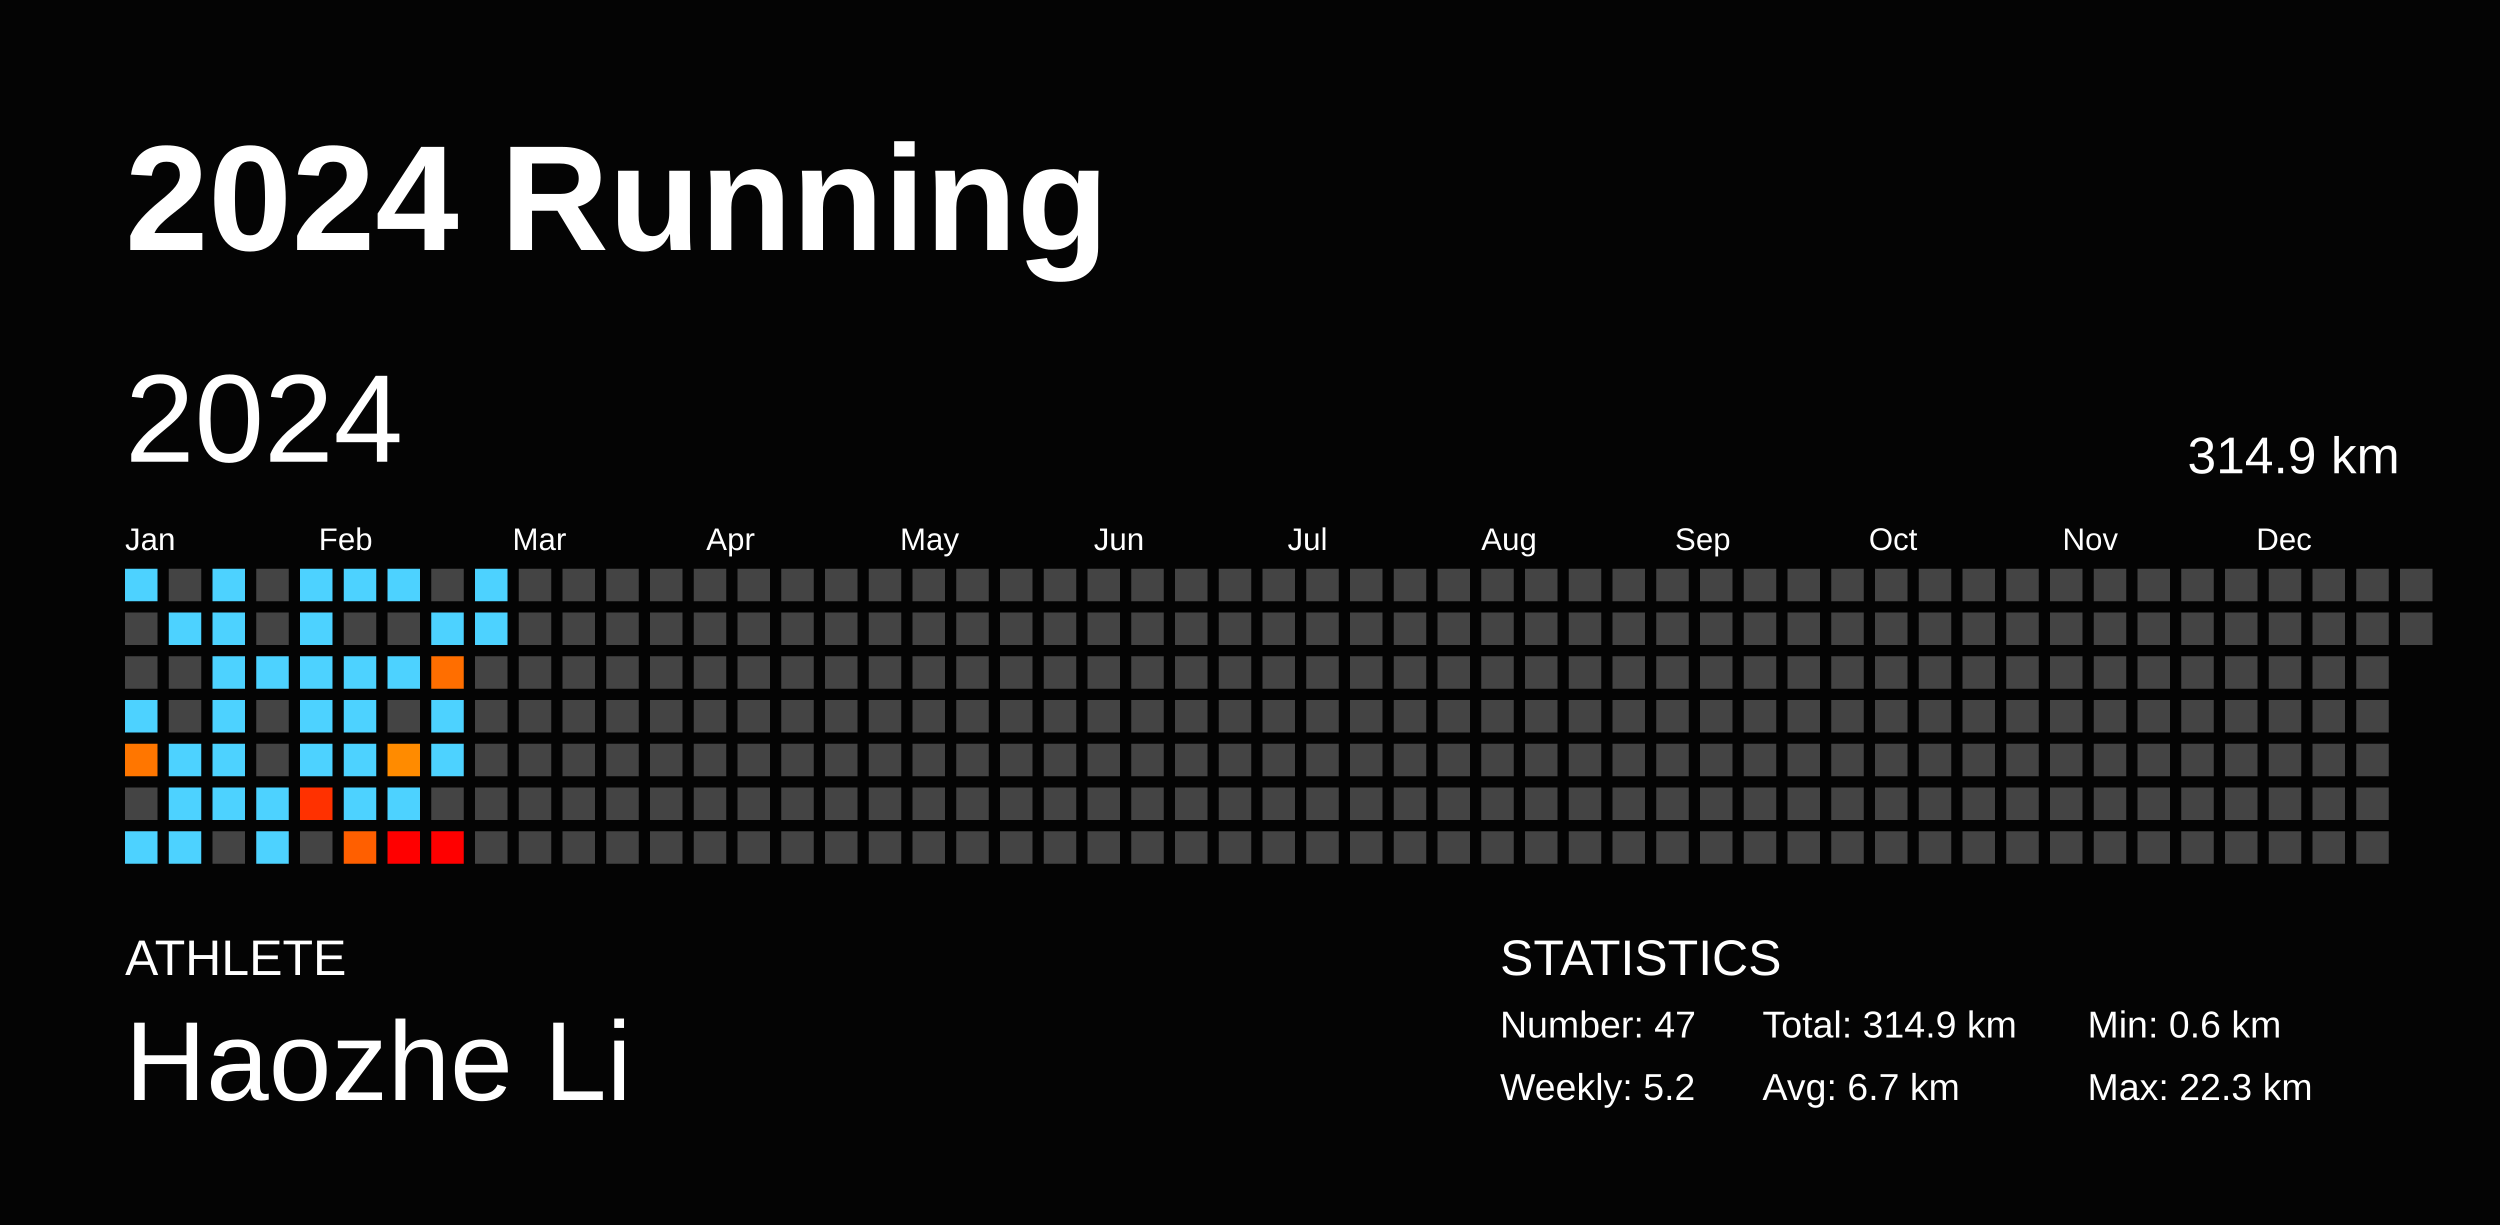
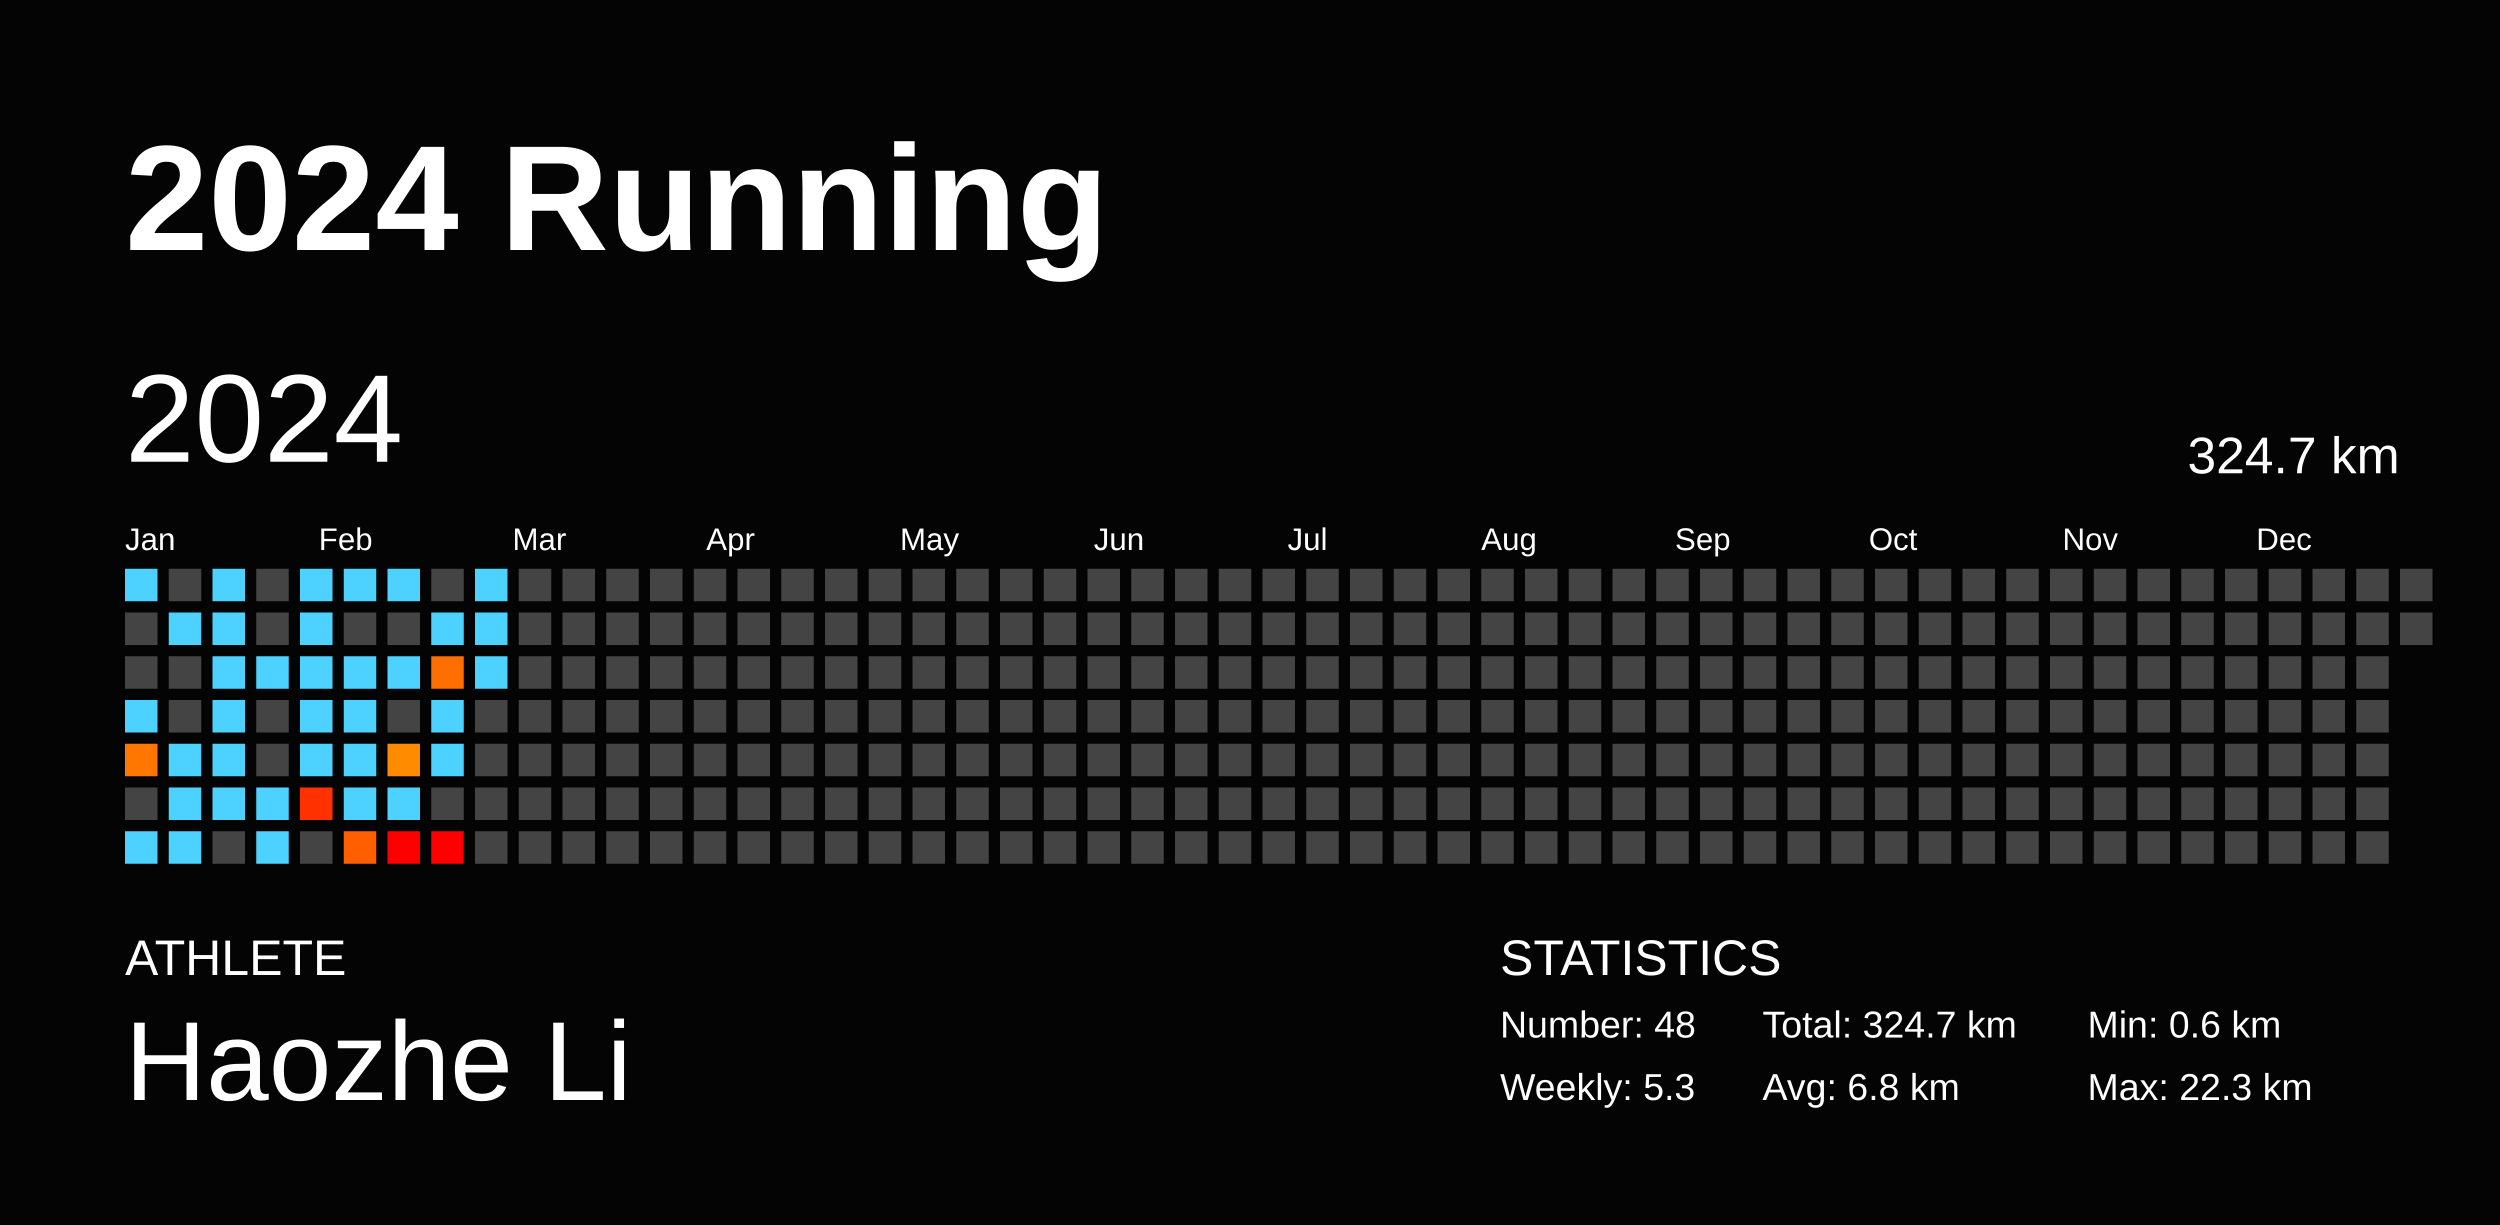
<svg xmlns="http://www.w3.org/2000/svg" baseProfile="full" height="98mm" version="1.1" viewBox="0,0,200,98" width="200mm">
  <defs />
  <rect fill="#040404" height="98" width="200" x="0" y="0" />
  <text fill="#FFFFFF" style="font-size:12px; font-family:Arial; font-weight:bold;" x="10" y="20">2024 Running</text>
  <text fill="#FFFFFF" style="font-size:4px; font-family:Arial" x="10" y="78">ATHLETE</text>
  <text fill="#FFFFFF" style="font-size:9px; font-family:Arial" x="10" y="88">Haozhe Li</text>
  <text fill="#FFFFFF" style="font-size:4px; font-family:Arial" x="120" y="78">STATISTICS</text>
-   <text fill="#FFFFFF" style="font-size:3px; font-family:Arial" x="120" y="83">Number: 47</text>
-   <text fill="#FFFFFF" style="font-size:3px; font-family:Arial" x="120" y="88">Weekly: 5.2</text>
-   <text fill="#FFFFFF" style="font-size:3px; font-family:Arial" x="141" y="83">Total: 314.9 km</text>
-   <text fill="#FFFFFF" style="font-size:3px; font-family:Arial" x="141" y="88">Avg: 6.7 km</text>
+   <text fill="#FFFFFF" style="font-size:3px; font-family:Arial" x="120" y="83">Number: 48</text>
+   <text fill="#FFFFFF" style="font-size:3px; font-family:Arial" x="120" y="88">Weekly: 5.3</text>
+   <text fill="#FFFFFF" style="font-size:3px; font-family:Arial" x="141" y="83">Total: 324.7 km</text>
+   <text fill="#FFFFFF" style="font-size:3px; font-family:Arial" x="141" y="88">Avg: 6.8 km</text>
  <text fill="#FFFFFF" style="font-size:3px; font-family:Arial" x="167" y="83">Min: 0.6 km</text>
  <text fill="#FFFFFF" style="font-size:3px; font-family:Arial" x="167" y="88">Max: 22.3 km</text>
  <text dominant-baseline="hanging" fill="#FFFFFF" style="font-size:10.0px; font-family:Arial;" x="10" y="30">2024</text>
-   <text dominant-baseline="hanging" fill="#FFFFFF" style="font-size:4.125px; font-family:Arial;" x="175" y="35">314.9 km</text>
+   <text dominant-baseline="hanging" fill="#FFFFFF" style="font-size:4.125px; font-family:Arial;" x="175" y="35">324.7 km</text>
  <text fill="#FFFFFF" style="font-size:2.5px; font-family:Arial" x="10.0" y="44">Jan</text>
  <text fill="#FFFFFF" style="font-size:2.5px; font-family:Arial" x="25.5" y="44">Feb</text>
  <text fill="#FFFFFF" style="font-size:2.5px; font-family:Arial" x="41.0" y="44">Mar</text>
  <text fill="#FFFFFF" style="font-size:2.5px; font-family:Arial" x="56.5" y="44">Apr</text>
  <text fill="#FFFFFF" style="font-size:2.5px; font-family:Arial" x="72.0" y="44">May</text>
  <text fill="#FFFFFF" style="font-size:2.5px; font-family:Arial" x="87.5" y="44">Jun</text>
  <text fill="#FFFFFF" style="font-size:2.5px; font-family:Arial" x="103.0" y="44">Jul</text>
  <text fill="#FFFFFF" style="font-size:2.5px; font-family:Arial" x="118.5" y="44">Aug</text>
  <text fill="#FFFFFF" style="font-size:2.5px; font-family:Arial" x="134.0" y="44">Sep</text>
  <text fill="#FFFFFF" style="font-size:2.5px; font-family:Arial" x="149.5" y="44">Oct</text>
  <text fill="#FFFFFF" style="font-size:2.5px; font-family:Arial" x="165.0" y="44">Nov</text>
  <text fill="#FFFFFF" style="font-size:2.5px; font-family:Arial" x="180.5" y="44">Dec</text>
  <rect fill="#4dd2ff" height="2.6" width="2.6" x="10.0" y="45.5" />
  <rect fill="#444444" height="2.6" width="2.6" x="10.0" y="49.0" />
  <rect fill="#444444" height="2.6" width="2.6" x="10.0" y="52.5" />
  <rect fill="#4dd2ff" height="2.6" width="2.6" x="10.0" y="56.0" />
  <rect fill="#ff7600" height="2.6" width="2.6" x="10.0" y="59.5" />
  <rect fill="#444444" height="2.6" width="2.6" x="10.0" y="63.0" />
  <rect fill="#4dd2ff" height="2.6" width="2.6" x="10.0" y="66.5" />
  <rect fill="#444444" height="2.6" width="2.6" x="13.5" y="45.5" />
  <rect fill="#4dd2ff" height="2.6" width="2.6" x="13.5" y="49.0" />
  <rect fill="#444444" height="2.6" width="2.6" x="13.5" y="52.5" />
  <rect fill="#444444" height="2.6" width="2.6" x="13.5" y="56.0" />
  <rect fill="#4dd2ff" height="2.6" width="2.6" x="13.5" y="59.5" />
  <rect fill="#4dd2ff" height="2.6" width="2.6" x="13.5" y="63.0" />
  <rect fill="#4dd2ff" height="2.6" width="2.6" x="13.5" y="66.5" />
  <rect fill="#4dd2ff" height="2.6" width="2.6" x="17.0" y="45.5" />
  <rect fill="#4dd2ff" height="2.6" width="2.6" x="17.0" y="49.0" />
  <rect fill="#4dd2ff" height="2.6" width="2.6" x="17.0" y="52.5" />
  <rect fill="#4dd2ff" height="2.6" width="2.6" x="17.0" y="56.0" />
  <rect fill="#4dd2ff" height="2.6" width="2.6" x="17.0" y="59.5" />
  <rect fill="#4dd2ff" height="2.6" width="2.6" x="17.0" y="63.0" />
  <rect fill="#444444" height="2.6" width="2.6" x="17.0" y="66.5" />
  <rect fill="#444444" height="2.6" width="2.6" x="20.5" y="45.5" />
  <rect fill="#444444" height="2.6" width="2.6" x="20.5" y="49.0" />
  <rect fill="#4dd2ff" height="2.6" width="2.6" x="20.5" y="52.5" />
  <rect fill="#444444" height="2.6" width="2.6" x="20.5" y="56.0" />
  <rect fill="#444444" height="2.6" width="2.6" x="20.5" y="59.5" />
  <rect fill="#4dd2ff" height="2.6" width="2.6" x="20.5" y="63.0" />
  <rect fill="#4dd2ff" height="2.6" width="2.6" x="20.5" y="66.5" />
  <rect fill="#4dd2ff" height="2.6" width="2.6" x="24.0" y="45.5" />
  <rect fill="#4dd2ff" height="2.6" width="2.6" x="24.0" y="49.0" />
  <rect fill="#4dd2ff" height="2.6" width="2.6" x="24.0" y="52.5" />
  <rect fill="#4dd2ff" height="2.6" width="2.6" x="24.0" y="56.0" />
  <rect fill="#4dd2ff" height="2.6" width="2.6" x="24.0" y="59.5" />
  <rect fill="#ff3100" height="2.6" width="2.6" x="24.0" y="63.0" />
  <rect fill="#444444" height="2.6" width="2.6" x="24.0" y="66.5" />
  <rect fill="#4dd2ff" height="2.6" width="2.6" x="27.5" y="45.5" />
  <rect fill="#444444" height="2.6" width="2.6" x="27.5" y="49.0" />
  <rect fill="#4dd2ff" height="2.6" width="2.6" x="27.5" y="52.5" />
  <rect fill="#4dd2ff" height="2.6" width="2.6" x="27.5" y="56.0" />
  <rect fill="#4dd2ff" height="2.6" width="2.6" x="27.5" y="59.5" />
  <rect fill="#4dd2ff" height="2.6" width="2.6" x="27.5" y="63.0" />
  <rect fill="#ff5f00" height="2.6" width="2.6" x="27.5" y="66.5" />
  <rect fill="#4dd2ff" height="2.6" width="2.6" x="31.0" y="45.5" />
  <rect fill="#444444" height="2.6" width="2.6" x="31.0" y="49.0" />
  <rect fill="#4dd2ff" height="2.6" width="2.6" x="31.0" y="52.5" />
  <rect fill="#444444" height="2.6" width="2.6" x="31.0" y="56.0" />
  <rect fill="#ff8b00" height="2.6" width="2.6" x="31.0" y="59.5" />
  <rect fill="#4dd2ff" height="2.6" width="2.6" x="31.0" y="63.0" />
  <rect fill="red" height="2.6" width="2.6" x="31.0" y="66.5" />
  <rect fill="#444444" height="2.6" width="2.6" x="34.5" y="45.5" />
  <rect fill="#4dd2ff" height="2.6" width="2.6" x="34.5" y="49.0" />
  <rect fill="#ff6e00" height="2.6" width="2.6" x="34.5" y="52.5" />
  <rect fill="#4dd2ff" height="2.6" width="2.6" x="34.5" y="56.0" />
  <rect fill="#4dd2ff" height="2.6" width="2.6" x="34.5" y="59.5" />
  <rect fill="#444444" height="2.6" width="2.6" x="34.5" y="63.0" />
  <rect fill="red" height="2.6" width="2.6" x="34.5" y="66.5" />
  <rect fill="#4dd2ff" height="2.6" width="2.6" x="38.0" y="45.5" />
  <rect fill="#4dd2ff" height="2.6" width="2.6" x="38.0" y="49.0" />
-   <rect fill="#444444" height="2.6" width="2.6" x="38.0" y="52.5" />
+   <rect fill="#4dd2ff" height="2.6" width="2.6" x="38.0" y="52.5" />
  <rect fill="#444444" height="2.6" width="2.6" x="38.0" y="56.0" />
  <rect fill="#444444" height="2.6" width="2.6" x="38.0" y="59.5" />
  <rect fill="#444444" height="2.6" width="2.6" x="38.0" y="63.0" />
  <rect fill="#444444" height="2.6" width="2.6" x="38.0" y="66.5" />
  <rect fill="#444444" height="2.6" width="2.6" x="41.5" y="45.5" />
  <rect fill="#444444" height="2.6" width="2.6" x="41.5" y="49.0" />
  <rect fill="#444444" height="2.6" width="2.6" x="41.5" y="52.5" />
  <rect fill="#444444" height="2.6" width="2.6" x="41.5" y="56.0" />
  <rect fill="#444444" height="2.6" width="2.6" x="41.5" y="59.5" />
  <rect fill="#444444" height="2.6" width="2.6" x="41.5" y="63.0" />
  <rect fill="#444444" height="2.6" width="2.6" x="41.5" y="66.5" />
  <rect fill="#444444" height="2.6" width="2.6" x="45.0" y="45.5" />
  <rect fill="#444444" height="2.6" width="2.6" x="45.0" y="49.0" />
  <rect fill="#444444" height="2.6" width="2.6" x="45.0" y="52.5" />
  <rect fill="#444444" height="2.6" width="2.6" x="45.0" y="56.0" />
  <rect fill="#444444" height="2.6" width="2.6" x="45.0" y="59.5" />
  <rect fill="#444444" height="2.6" width="2.6" x="45.0" y="63.0" />
  <rect fill="#444444" height="2.6" width="2.6" x="45.0" y="66.5" />
  <rect fill="#444444" height="2.6" width="2.6" x="48.5" y="45.5" />
  <rect fill="#444444" height="2.6" width="2.6" x="48.5" y="49.0" />
  <rect fill="#444444" height="2.6" width="2.6" x="48.5" y="52.5" />
  <rect fill="#444444" height="2.6" width="2.6" x="48.5" y="56.0" />
  <rect fill="#444444" height="2.6" width="2.6" x="48.5" y="59.5" />
  <rect fill="#444444" height="2.6" width="2.6" x="48.5" y="63.0" />
  <rect fill="#444444" height="2.6" width="2.6" x="48.5" y="66.5" />
  <rect fill="#444444" height="2.6" width="2.6" x="52.0" y="45.5" />
  <rect fill="#444444" height="2.6" width="2.6" x="52.0" y="49.0" />
  <rect fill="#444444" height="2.6" width="2.6" x="52.0" y="52.5" />
  <rect fill="#444444" height="2.6" width="2.6" x="52.0" y="56.0" />
  <rect fill="#444444" height="2.6" width="2.6" x="52.0" y="59.5" />
  <rect fill="#444444" height="2.6" width="2.6" x="52.0" y="63.0" />
  <rect fill="#444444" height="2.6" width="2.6" x="52.0" y="66.5" />
  <rect fill="#444444" height="2.6" width="2.6" x="55.5" y="45.5" />
  <rect fill="#444444" height="2.6" width="2.6" x="55.5" y="49.0" />
  <rect fill="#444444" height="2.6" width="2.6" x="55.5" y="52.5" />
  <rect fill="#444444" height="2.6" width="2.6" x="55.5" y="56.0" />
  <rect fill="#444444" height="2.6" width="2.6" x="55.5" y="59.5" />
  <rect fill="#444444" height="2.6" width="2.6" x="55.5" y="63.0" />
  <rect fill="#444444" height="2.6" width="2.6" x="55.5" y="66.5" />
  <rect fill="#444444" height="2.6" width="2.6" x="59.0" y="45.5" />
  <rect fill="#444444" height="2.6" width="2.6" x="59.0" y="49.0" />
  <rect fill="#444444" height="2.6" width="2.6" x="59.0" y="52.5" />
  <rect fill="#444444" height="2.6" width="2.6" x="59.0" y="56.0" />
  <rect fill="#444444" height="2.6" width="2.6" x="59.0" y="59.5" />
  <rect fill="#444444" height="2.6" width="2.6" x="59.0" y="63.0" />
  <rect fill="#444444" height="2.6" width="2.6" x="59.0" y="66.5" />
  <rect fill="#444444" height="2.6" width="2.6" x="62.5" y="45.5" />
  <rect fill="#444444" height="2.6" width="2.6" x="62.5" y="49.0" />
  <rect fill="#444444" height="2.6" width="2.6" x="62.5" y="52.5" />
  <rect fill="#444444" height="2.6" width="2.6" x="62.5" y="56.0" />
  <rect fill="#444444" height="2.6" width="2.6" x="62.5" y="59.5" />
  <rect fill="#444444" height="2.6" width="2.6" x="62.5" y="63.0" />
  <rect fill="#444444" height="2.6" width="2.6" x="62.5" y="66.5" />
  <rect fill="#444444" height="2.6" width="2.6" x="66.0" y="45.5" />
  <rect fill="#444444" height="2.6" width="2.6" x="66.0" y="49.0" />
  <rect fill="#444444" height="2.6" width="2.6" x="66.0" y="52.5" />
  <rect fill="#444444" height="2.6" width="2.6" x="66.0" y="56.0" />
  <rect fill="#444444" height="2.6" width="2.6" x="66.0" y="59.5" />
  <rect fill="#444444" height="2.6" width="2.6" x="66.0" y="63.0" />
  <rect fill="#444444" height="2.6" width="2.6" x="66.0" y="66.5" />
  <rect fill="#444444" height="2.6" width="2.6" x="69.5" y="45.5" />
  <rect fill="#444444" height="2.6" width="2.6" x="69.5" y="49.0" />
  <rect fill="#444444" height="2.6" width="2.6" x="69.5" y="52.5" />
  <rect fill="#444444" height="2.6" width="2.6" x="69.5" y="56.0" />
  <rect fill="#444444" height="2.6" width="2.6" x="69.5" y="59.5" />
  <rect fill="#444444" height="2.6" width="2.6" x="69.5" y="63.0" />
  <rect fill="#444444" height="2.6" width="2.6" x="69.5" y="66.5" />
  <rect fill="#444444" height="2.6" width="2.6" x="73.0" y="45.5" />
  <rect fill="#444444" height="2.6" width="2.6" x="73.0" y="49.0" />
  <rect fill="#444444" height="2.6" width="2.6" x="73.0" y="52.5" />
  <rect fill="#444444" height="2.6" width="2.6" x="73.0" y="56.0" />
  <rect fill="#444444" height="2.6" width="2.6" x="73.0" y="59.5" />
  <rect fill="#444444" height="2.6" width="2.6" x="73.0" y="63.0" />
  <rect fill="#444444" height="2.6" width="2.6" x="73.0" y="66.5" />
  <rect fill="#444444" height="2.6" width="2.6" x="76.5" y="45.5" />
  <rect fill="#444444" height="2.6" width="2.6" x="76.5" y="49.0" />
  <rect fill="#444444" height="2.6" width="2.6" x="76.5" y="52.5" />
  <rect fill="#444444" height="2.6" width="2.6" x="76.5" y="56.0" />
  <rect fill="#444444" height="2.6" width="2.6" x="76.5" y="59.5" />
  <rect fill="#444444" height="2.6" width="2.6" x="76.5" y="63.0" />
  <rect fill="#444444" height="2.6" width="2.6" x="76.5" y="66.5" />
  <rect fill="#444444" height="2.6" width="2.6" x="80.0" y="45.5" />
  <rect fill="#444444" height="2.6" width="2.6" x="80.0" y="49.0" />
  <rect fill="#444444" height="2.6" width="2.6" x="80.0" y="52.5" />
  <rect fill="#444444" height="2.6" width="2.6" x="80.0" y="56.0" />
  <rect fill="#444444" height="2.6" width="2.6" x="80.0" y="59.5" />
  <rect fill="#444444" height="2.6" width="2.6" x="80.0" y="63.0" />
  <rect fill="#444444" height="2.6" width="2.6" x="80.0" y="66.5" />
  <rect fill="#444444" height="2.6" width="2.6" x="83.5" y="45.5" />
  <rect fill="#444444" height="2.6" width="2.6" x="83.5" y="49.0" />
  <rect fill="#444444" height="2.6" width="2.6" x="83.5" y="52.5" />
  <rect fill="#444444" height="2.6" width="2.6" x="83.5" y="56.0" />
  <rect fill="#444444" height="2.6" width="2.6" x="83.5" y="59.5" />
  <rect fill="#444444" height="2.6" width="2.6" x="83.5" y="63.0" />
  <rect fill="#444444" height="2.6" width="2.6" x="83.5" y="66.5" />
  <rect fill="#444444" height="2.6" width="2.6" x="87.0" y="45.5" />
  <rect fill="#444444" height="2.6" width="2.6" x="87.0" y="49.0" />
  <rect fill="#444444" height="2.6" width="2.6" x="87.0" y="52.5" />
  <rect fill="#444444" height="2.6" width="2.6" x="87.0" y="56.0" />
  <rect fill="#444444" height="2.6" width="2.6" x="87.0" y="59.5" />
  <rect fill="#444444" height="2.6" width="2.6" x="87.0" y="63.0" />
  <rect fill="#444444" height="2.6" width="2.6" x="87.0" y="66.5" />
  <rect fill="#444444" height="2.6" width="2.6" x="90.5" y="45.5" />
  <rect fill="#444444" height="2.6" width="2.6" x="90.5" y="49.0" />
  <rect fill="#444444" height="2.6" width="2.6" x="90.5" y="52.5" />
  <rect fill="#444444" height="2.6" width="2.6" x="90.5" y="56.0" />
  <rect fill="#444444" height="2.6" width="2.6" x="90.5" y="59.5" />
  <rect fill="#444444" height="2.6" width="2.6" x="90.5" y="63.0" />
  <rect fill="#444444" height="2.6" width="2.6" x="90.5" y="66.5" />
  <rect fill="#444444" height="2.6" width="2.6" x="94.0" y="45.5" />
  <rect fill="#444444" height="2.6" width="2.6" x="94.0" y="49.0" />
  <rect fill="#444444" height="2.6" width="2.6" x="94.0" y="52.5" />
  <rect fill="#444444" height="2.6" width="2.6" x="94.0" y="56.0" />
  <rect fill="#444444" height="2.6" width="2.6" x="94.0" y="59.5" />
  <rect fill="#444444" height="2.6" width="2.6" x="94.0" y="63.0" />
  <rect fill="#444444" height="2.6" width="2.6" x="94.0" y="66.5" />
  <rect fill="#444444" height="2.6" width="2.6" x="97.5" y="45.5" />
  <rect fill="#444444" height="2.6" width="2.6" x="97.5" y="49.0" />
  <rect fill="#444444" height="2.6" width="2.6" x="97.5" y="52.5" />
  <rect fill="#444444" height="2.6" width="2.6" x="97.5" y="56.0" />
  <rect fill="#444444" height="2.6" width="2.6" x="97.5" y="59.5" />
  <rect fill="#444444" height="2.6" width="2.6" x="97.5" y="63.0" />
  <rect fill="#444444" height="2.6" width="2.6" x="97.5" y="66.5" />
  <rect fill="#444444" height="2.6" width="2.6" x="101.0" y="45.5" />
  <rect fill="#444444" height="2.6" width="2.6" x="101.0" y="49.0" />
  <rect fill="#444444" height="2.6" width="2.6" x="101.0" y="52.5" />
  <rect fill="#444444" height="2.6" width="2.6" x="101.0" y="56.0" />
  <rect fill="#444444" height="2.6" width="2.6" x="101.0" y="59.5" />
  <rect fill="#444444" height="2.6" width="2.6" x="101.0" y="63.0" />
  <rect fill="#444444" height="2.6" width="2.6" x="101.0" y="66.5" />
  <rect fill="#444444" height="2.6" width="2.6" x="104.5" y="45.5" />
  <rect fill="#444444" height="2.6" width="2.6" x="104.5" y="49.0" />
  <rect fill="#444444" height="2.6" width="2.6" x="104.5" y="52.5" />
  <rect fill="#444444" height="2.6" width="2.6" x="104.5" y="56.0" />
  <rect fill="#444444" height="2.6" width="2.6" x="104.5" y="59.5" />
  <rect fill="#444444" height="2.6" width="2.6" x="104.5" y="63.0" />
  <rect fill="#444444" height="2.6" width="2.6" x="104.5" y="66.5" />
  <rect fill="#444444" height="2.6" width="2.6" x="108.0" y="45.5" />
  <rect fill="#444444" height="2.6" width="2.6" x="108.0" y="49.0" />
  <rect fill="#444444" height="2.6" width="2.6" x="108.0" y="52.5" />
  <rect fill="#444444" height="2.6" width="2.6" x="108.0" y="56.0" />
  <rect fill="#444444" height="2.6" width="2.6" x="108.0" y="59.5" />
  <rect fill="#444444" height="2.6" width="2.6" x="108.0" y="63.0" />
  <rect fill="#444444" height="2.6" width="2.6" x="108.0" y="66.5" />
  <rect fill="#444444" height="2.6" width="2.6" x="111.5" y="45.5" />
  <rect fill="#444444" height="2.6" width="2.6" x="111.5" y="49.0" />
  <rect fill="#444444" height="2.6" width="2.6" x="111.5" y="52.5" />
  <rect fill="#444444" height="2.6" width="2.6" x="111.5" y="56.0" />
  <rect fill="#444444" height="2.6" width="2.6" x="111.5" y="59.5" />
  <rect fill="#444444" height="2.6" width="2.6" x="111.5" y="63.0" />
  <rect fill="#444444" height="2.6" width="2.6" x="111.5" y="66.5" />
  <rect fill="#444444" height="2.6" width="2.6" x="115.0" y="45.5" />
  <rect fill="#444444" height="2.6" width="2.6" x="115.0" y="49.0" />
  <rect fill="#444444" height="2.6" width="2.6" x="115.0" y="52.5" />
  <rect fill="#444444" height="2.6" width="2.6" x="115.0" y="56.0" />
  <rect fill="#444444" height="2.6" width="2.6" x="115.0" y="59.5" />
  <rect fill="#444444" height="2.6" width="2.6" x="115.0" y="63.0" />
  <rect fill="#444444" height="2.6" width="2.6" x="115.0" y="66.5" />
  <rect fill="#444444" height="2.6" width="2.6" x="118.5" y="45.5" />
  <rect fill="#444444" height="2.6" width="2.6" x="118.5" y="49.0" />
  <rect fill="#444444" height="2.6" width="2.6" x="118.5" y="52.5" />
  <rect fill="#444444" height="2.6" width="2.6" x="118.5" y="56.0" />
  <rect fill="#444444" height="2.6" width="2.6" x="118.5" y="59.5" />
  <rect fill="#444444" height="2.6" width="2.6" x="118.5" y="63.0" />
  <rect fill="#444444" height="2.6" width="2.6" x="118.5" y="66.5" />
  <rect fill="#444444" height="2.6" width="2.6" x="122.0" y="45.5" />
  <rect fill="#444444" height="2.6" width="2.6" x="122.0" y="49.0" />
  <rect fill="#444444" height="2.6" width="2.6" x="122.0" y="52.5" />
  <rect fill="#444444" height="2.6" width="2.6" x="122.0" y="56.0" />
  <rect fill="#444444" height="2.6" width="2.6" x="122.0" y="59.5" />
  <rect fill="#444444" height="2.6" width="2.6" x="122.0" y="63.0" />
  <rect fill="#444444" height="2.6" width="2.6" x="122.0" y="66.5" />
  <rect fill="#444444" height="2.6" width="2.6" x="125.5" y="45.5" />
  <rect fill="#444444" height="2.6" width="2.6" x="125.5" y="49.0" />
  <rect fill="#444444" height="2.6" width="2.6" x="125.5" y="52.5" />
  <rect fill="#444444" height="2.6" width="2.6" x="125.5" y="56.0" />
  <rect fill="#444444" height="2.6" width="2.6" x="125.5" y="59.5" />
  <rect fill="#444444" height="2.6" width="2.6" x="125.5" y="63.0" />
  <rect fill="#444444" height="2.6" width="2.6" x="125.5" y="66.5" />
  <rect fill="#444444" height="2.6" width="2.6" x="129.0" y="45.5" />
  <rect fill="#444444" height="2.6" width="2.6" x="129.0" y="49.0" />
  <rect fill="#444444" height="2.6" width="2.6" x="129.0" y="52.5" />
  <rect fill="#444444" height="2.6" width="2.6" x="129.0" y="56.0" />
  <rect fill="#444444" height="2.6" width="2.6" x="129.0" y="59.5" />
  <rect fill="#444444" height="2.6" width="2.6" x="129.0" y="63.0" />
  <rect fill="#444444" height="2.6" width="2.6" x="129.0" y="66.5" />
  <rect fill="#444444" height="2.6" width="2.6" x="132.5" y="45.5" />
  <rect fill="#444444" height="2.6" width="2.6" x="132.5" y="49.0" />
  <rect fill="#444444" height="2.6" width="2.6" x="132.5" y="52.5" />
  <rect fill="#444444" height="2.6" width="2.6" x="132.5" y="56.0" />
  <rect fill="#444444" height="2.6" width="2.6" x="132.5" y="59.5" />
  <rect fill="#444444" height="2.6" width="2.6" x="132.5" y="63.0" />
  <rect fill="#444444" height="2.6" width="2.6" x="132.5" y="66.5" />
  <rect fill="#444444" height="2.6" width="2.6" x="136.0" y="45.5" />
  <rect fill="#444444" height="2.6" width="2.6" x="136.0" y="49.0" />
  <rect fill="#444444" height="2.6" width="2.6" x="136.0" y="52.5" />
  <rect fill="#444444" height="2.6" width="2.6" x="136.0" y="56.0" />
  <rect fill="#444444" height="2.6" width="2.6" x="136.0" y="59.5" />
  <rect fill="#444444" height="2.6" width="2.6" x="136.0" y="63.0" />
  <rect fill="#444444" height="2.6" width="2.6" x="136.0" y="66.5" />
  <rect fill="#444444" height="2.6" width="2.6" x="139.5" y="45.5" />
  <rect fill="#444444" height="2.6" width="2.6" x="139.5" y="49.0" />
  <rect fill="#444444" height="2.6" width="2.6" x="139.5" y="52.5" />
  <rect fill="#444444" height="2.6" width="2.6" x="139.5" y="56.0" />
  <rect fill="#444444" height="2.6" width="2.6" x="139.5" y="59.5" />
  <rect fill="#444444" height="2.6" width="2.6" x="139.5" y="63.0" />
  <rect fill="#444444" height="2.6" width="2.6" x="139.5" y="66.5" />
  <rect fill="#444444" height="2.6" width="2.6" x="143.0" y="45.5" />
  <rect fill="#444444" height="2.6" width="2.6" x="143.0" y="49.0" />
  <rect fill="#444444" height="2.6" width="2.6" x="143.0" y="52.5" />
  <rect fill="#444444" height="2.6" width="2.6" x="143.0" y="56.0" />
  <rect fill="#444444" height="2.6" width="2.6" x="143.0" y="59.5" />
  <rect fill="#444444" height="2.6" width="2.6" x="143.0" y="63.0" />
  <rect fill="#444444" height="2.6" width="2.6" x="143.0" y="66.5" />
  <rect fill="#444444" height="2.6" width="2.6" x="146.5" y="45.5" />
  <rect fill="#444444" height="2.6" width="2.6" x="146.5" y="49.0" />
  <rect fill="#444444" height="2.6" width="2.6" x="146.5" y="52.5" />
  <rect fill="#444444" height="2.6" width="2.6" x="146.5" y="56.0" />
  <rect fill="#444444" height="2.6" width="2.6" x="146.5" y="59.5" />
  <rect fill="#444444" height="2.6" width="2.6" x="146.5" y="63.0" />
  <rect fill="#444444" height="2.6" width="2.6" x="146.5" y="66.5" />
  <rect fill="#444444" height="2.6" width="2.6" x="150.0" y="45.5" />
  <rect fill="#444444" height="2.6" width="2.6" x="150.0" y="49.0" />
  <rect fill="#444444" height="2.6" width="2.6" x="150.0" y="52.5" />
  <rect fill="#444444" height="2.6" width="2.6" x="150.0" y="56.0" />
  <rect fill="#444444" height="2.6" width="2.6" x="150.0" y="59.5" />
  <rect fill="#444444" height="2.6" width="2.6" x="150.0" y="63.0" />
  <rect fill="#444444" height="2.6" width="2.6" x="150.0" y="66.5" />
  <rect fill="#444444" height="2.6" width="2.6" x="153.5" y="45.5" />
  <rect fill="#444444" height="2.6" width="2.6" x="153.5" y="49.0" />
  <rect fill="#444444" height="2.6" width="2.6" x="153.5" y="52.5" />
  <rect fill="#444444" height="2.6" width="2.6" x="153.5" y="56.0" />
  <rect fill="#444444" height="2.6" width="2.6" x="153.5" y="59.5" />
  <rect fill="#444444" height="2.6" width="2.6" x="153.5" y="63.0" />
  <rect fill="#444444" height="2.6" width="2.6" x="153.5" y="66.5" />
  <rect fill="#444444" height="2.6" width="2.6" x="157.0" y="45.5" />
  <rect fill="#444444" height="2.6" width="2.6" x="157.0" y="49.0" />
  <rect fill="#444444" height="2.6" width="2.6" x="157.0" y="52.5" />
  <rect fill="#444444" height="2.6" width="2.6" x="157.0" y="56.0" />
  <rect fill="#444444" height="2.6" width="2.6" x="157.0" y="59.5" />
  <rect fill="#444444" height="2.6" width="2.6" x="157.0" y="63.0" />
  <rect fill="#444444" height="2.6" width="2.6" x="157.0" y="66.5" />
  <rect fill="#444444" height="2.6" width="2.6" x="160.5" y="45.5" />
  <rect fill="#444444" height="2.6" width="2.6" x="160.5" y="49.0" />
  <rect fill="#444444" height="2.6" width="2.6" x="160.5" y="52.5" />
  <rect fill="#444444" height="2.6" width="2.6" x="160.5" y="56.0" />
  <rect fill="#444444" height="2.6" width="2.6" x="160.5" y="59.5" />
  <rect fill="#444444" height="2.6" width="2.6" x="160.5" y="63.0" />
  <rect fill="#444444" height="2.6" width="2.6" x="160.5" y="66.5" />
  <rect fill="#444444" height="2.6" width="2.6" x="164.0" y="45.5" />
  <rect fill="#444444" height="2.6" width="2.6" x="164.0" y="49.0" />
  <rect fill="#444444" height="2.6" width="2.6" x="164.0" y="52.5" />
  <rect fill="#444444" height="2.6" width="2.6" x="164.0" y="56.0" />
  <rect fill="#444444" height="2.6" width="2.6" x="164.0" y="59.5" />
  <rect fill="#444444" height="2.6" width="2.6" x="164.0" y="63.0" />
  <rect fill="#444444" height="2.6" width="2.6" x="164.0" y="66.5" />
  <rect fill="#444444" height="2.6" width="2.6" x="167.5" y="45.5" />
  <rect fill="#444444" height="2.6" width="2.6" x="167.5" y="49.0" />
  <rect fill="#444444" height="2.6" width="2.6" x="167.5" y="52.5" />
  <rect fill="#444444" height="2.6" width="2.6" x="167.5" y="56.0" />
  <rect fill="#444444" height="2.6" width="2.6" x="167.5" y="59.5" />
  <rect fill="#444444" height="2.6" width="2.6" x="167.5" y="63.0" />
  <rect fill="#444444" height="2.6" width="2.6" x="167.5" y="66.5" />
  <rect fill="#444444" height="2.6" width="2.6" x="171.0" y="45.5" />
  <rect fill="#444444" height="2.6" width="2.6" x="171.0" y="49.0" />
  <rect fill="#444444" height="2.6" width="2.6" x="171.0" y="52.5" />
  <rect fill="#444444" height="2.6" width="2.6" x="171.0" y="56.0" />
  <rect fill="#444444" height="2.6" width="2.6" x="171.0" y="59.5" />
  <rect fill="#444444" height="2.6" width="2.6" x="171.0" y="63.0" />
  <rect fill="#444444" height="2.6" width="2.6" x="171.0" y="66.5" />
  <rect fill="#444444" height="2.6" width="2.6" x="174.5" y="45.5" />
  <rect fill="#444444" height="2.6" width="2.6" x="174.5" y="49.0" />
  <rect fill="#444444" height="2.6" width="2.6" x="174.5" y="52.5" />
  <rect fill="#444444" height="2.6" width="2.6" x="174.5" y="56.0" />
  <rect fill="#444444" height="2.6" width="2.6" x="174.5" y="59.5" />
  <rect fill="#444444" height="2.6" width="2.6" x="174.5" y="63.0" />
  <rect fill="#444444" height="2.6" width="2.6" x="174.5" y="66.5" />
  <rect fill="#444444" height="2.6" width="2.6" x="178.0" y="45.5" />
  <rect fill="#444444" height="2.6" width="2.6" x="178.0" y="49.0" />
  <rect fill="#444444" height="2.6" width="2.6" x="178.0" y="52.5" />
  <rect fill="#444444" height="2.6" width="2.6" x="178.0" y="56.0" />
  <rect fill="#444444" height="2.6" width="2.6" x="178.0" y="59.5" />
  <rect fill="#444444" height="2.6" width="2.6" x="178.0" y="63.0" />
  <rect fill="#444444" height="2.6" width="2.6" x="178.0" y="66.5" />
  <rect fill="#444444" height="2.6" width="2.6" x="181.5" y="45.5" />
  <rect fill="#444444" height="2.6" width="2.6" x="181.5" y="49.0" />
  <rect fill="#444444" height="2.6" width="2.6" x="181.5" y="52.5" />
  <rect fill="#444444" height="2.6" width="2.6" x="181.5" y="56.0" />
  <rect fill="#444444" height="2.6" width="2.6" x="181.5" y="59.5" />
  <rect fill="#444444" height="2.6" width="2.6" x="181.5" y="63.0" />
  <rect fill="#444444" height="2.6" width="2.6" x="181.5" y="66.5" />
  <rect fill="#444444" height="2.6" width="2.6" x="185.0" y="45.5" />
  <rect fill="#444444" height="2.6" width="2.6" x="185.0" y="49.0" />
  <rect fill="#444444" height="2.6" width="2.6" x="185.0" y="52.5" />
  <rect fill="#444444" height="2.6" width="2.6" x="185.0" y="56.0" />
  <rect fill="#444444" height="2.6" width="2.6" x="185.0" y="59.5" />
  <rect fill="#444444" height="2.6" width="2.6" x="185.0" y="63.0" />
  <rect fill="#444444" height="2.6" width="2.6" x="185.0" y="66.5" />
  <rect fill="#444444" height="2.6" width="2.6" x="188.5" y="45.5" />
  <rect fill="#444444" height="2.6" width="2.6" x="188.5" y="49.0" />
  <rect fill="#444444" height="2.6" width="2.6" x="188.5" y="52.5" />
  <rect fill="#444444" height="2.6" width="2.6" x="188.5" y="56.0" />
  <rect fill="#444444" height="2.6" width="2.6" x="188.5" y="59.5" />
  <rect fill="#444444" height="2.6" width="2.6" x="188.5" y="63.0" />
  <rect fill="#444444" height="2.6" width="2.6" x="188.5" y="66.5" />
  <rect fill="#444444" height="2.6" width="2.6" x="192.0" y="45.5" />
  <rect fill="#444444" height="2.6" width="2.6" x="192.0" y="49.0" />
</svg>
